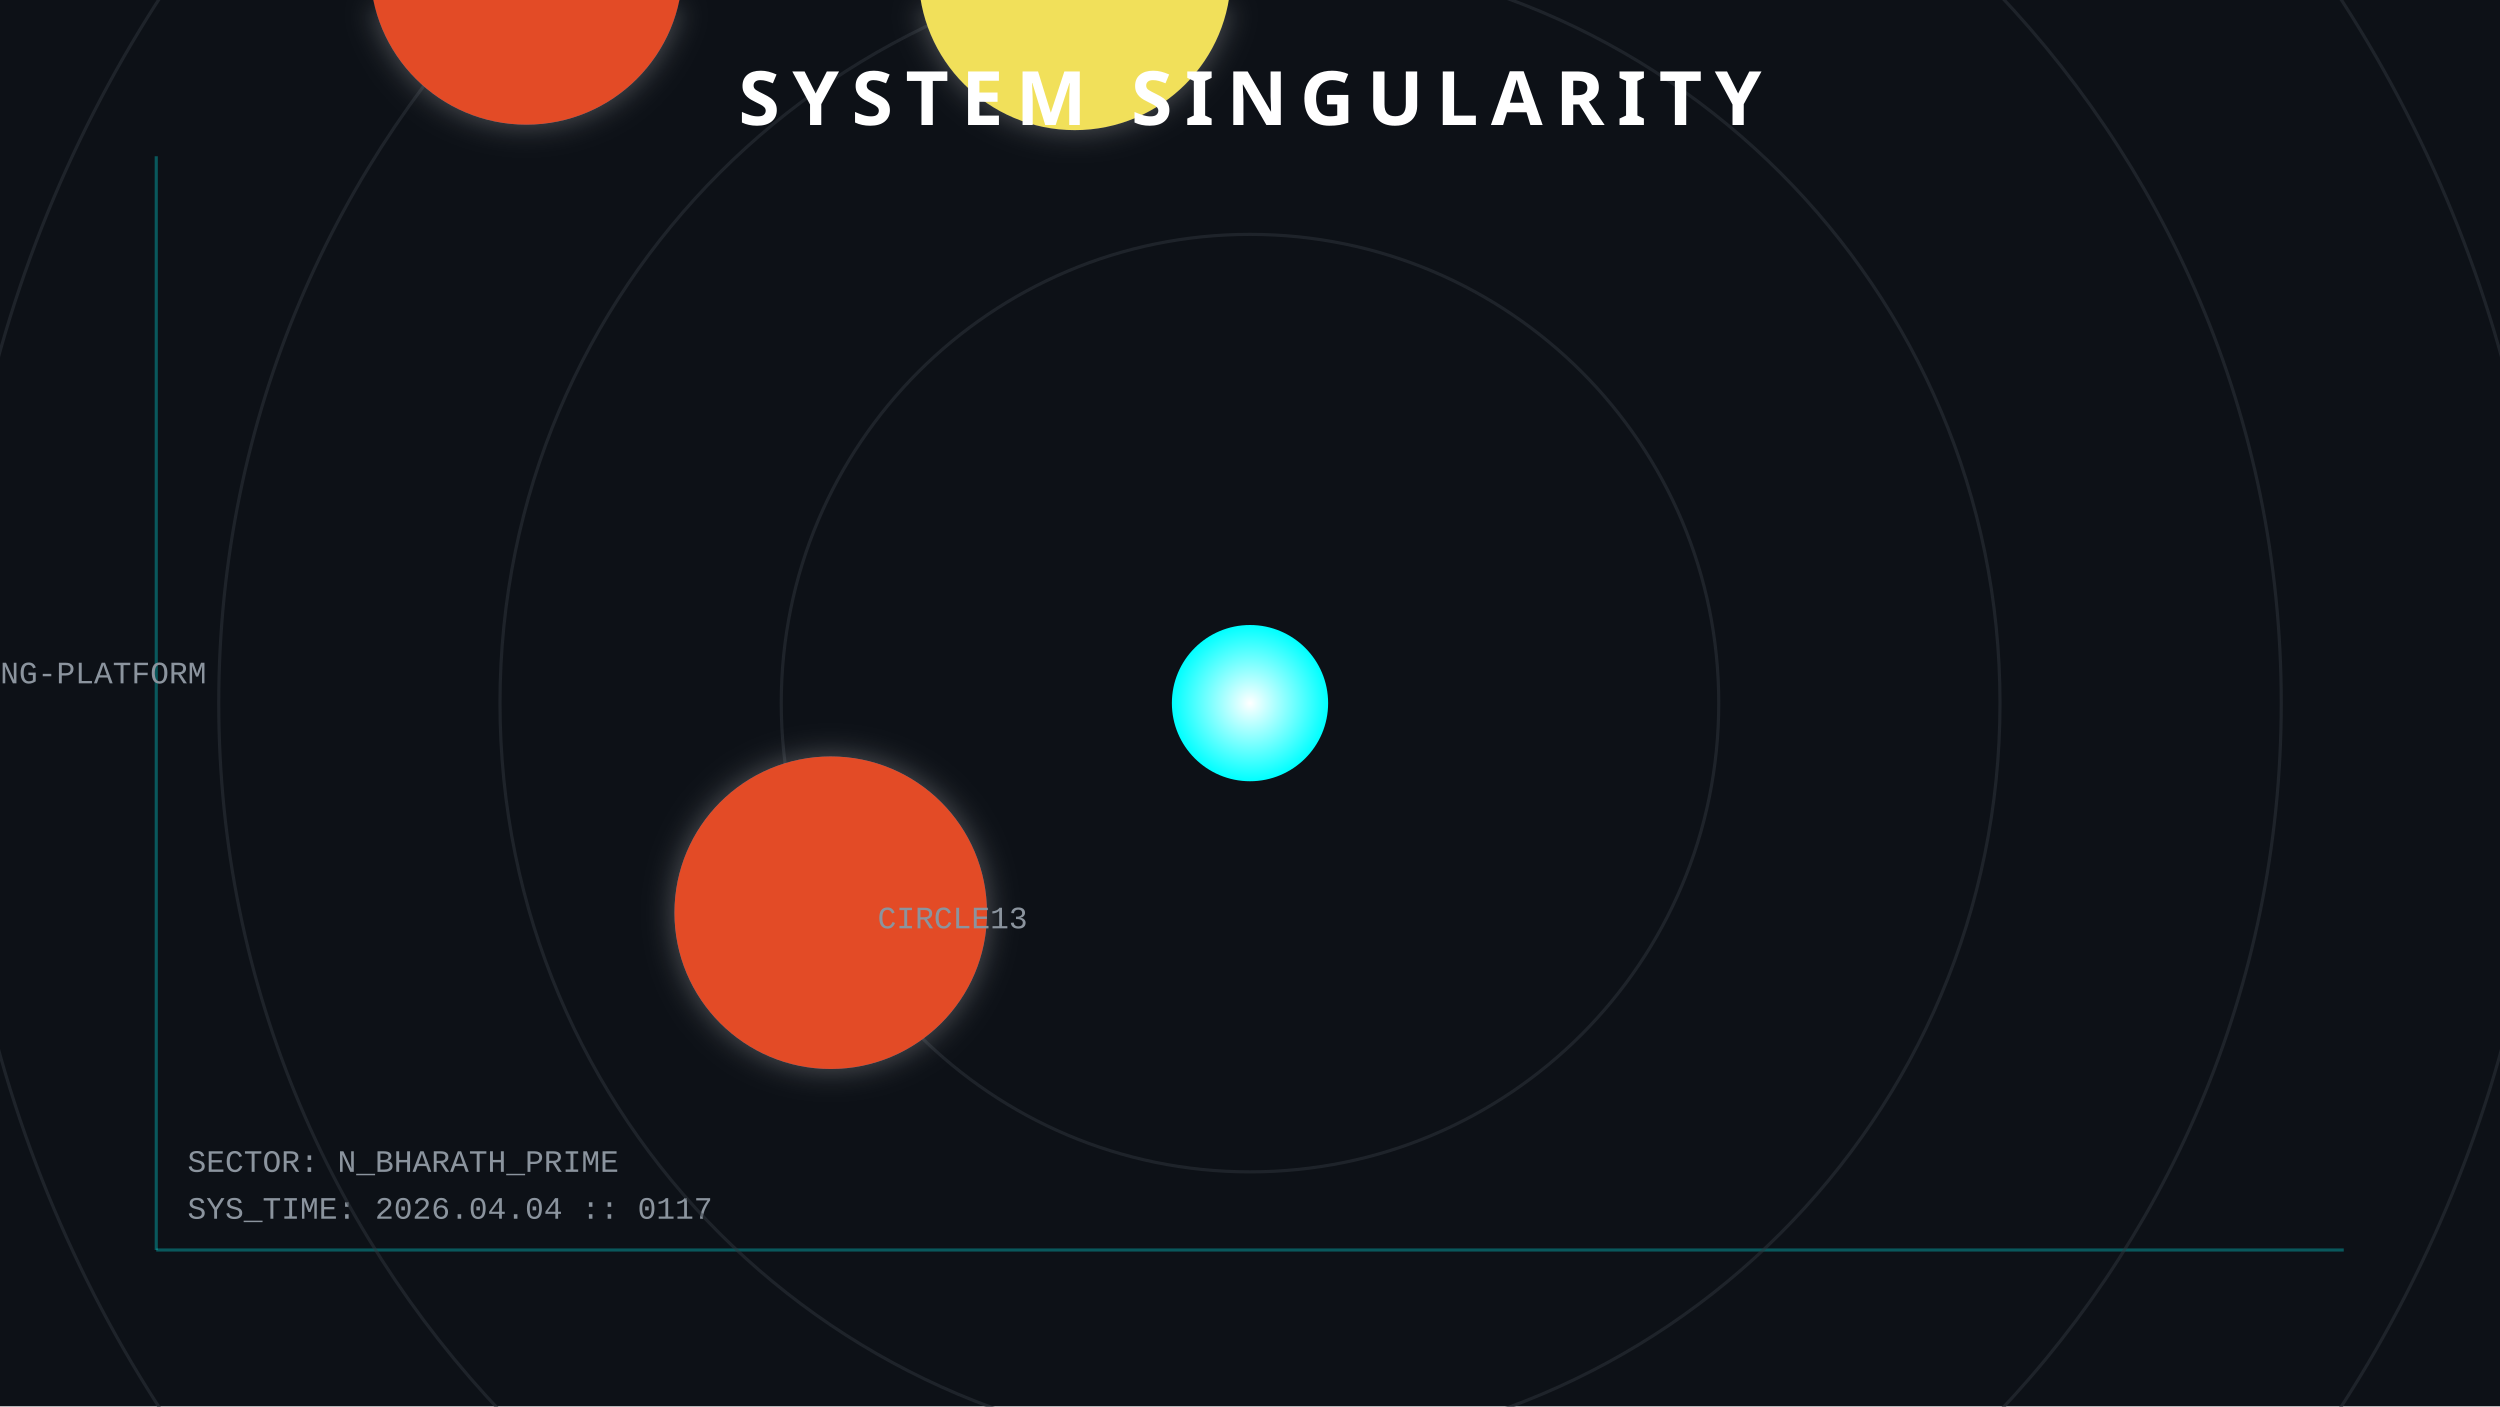
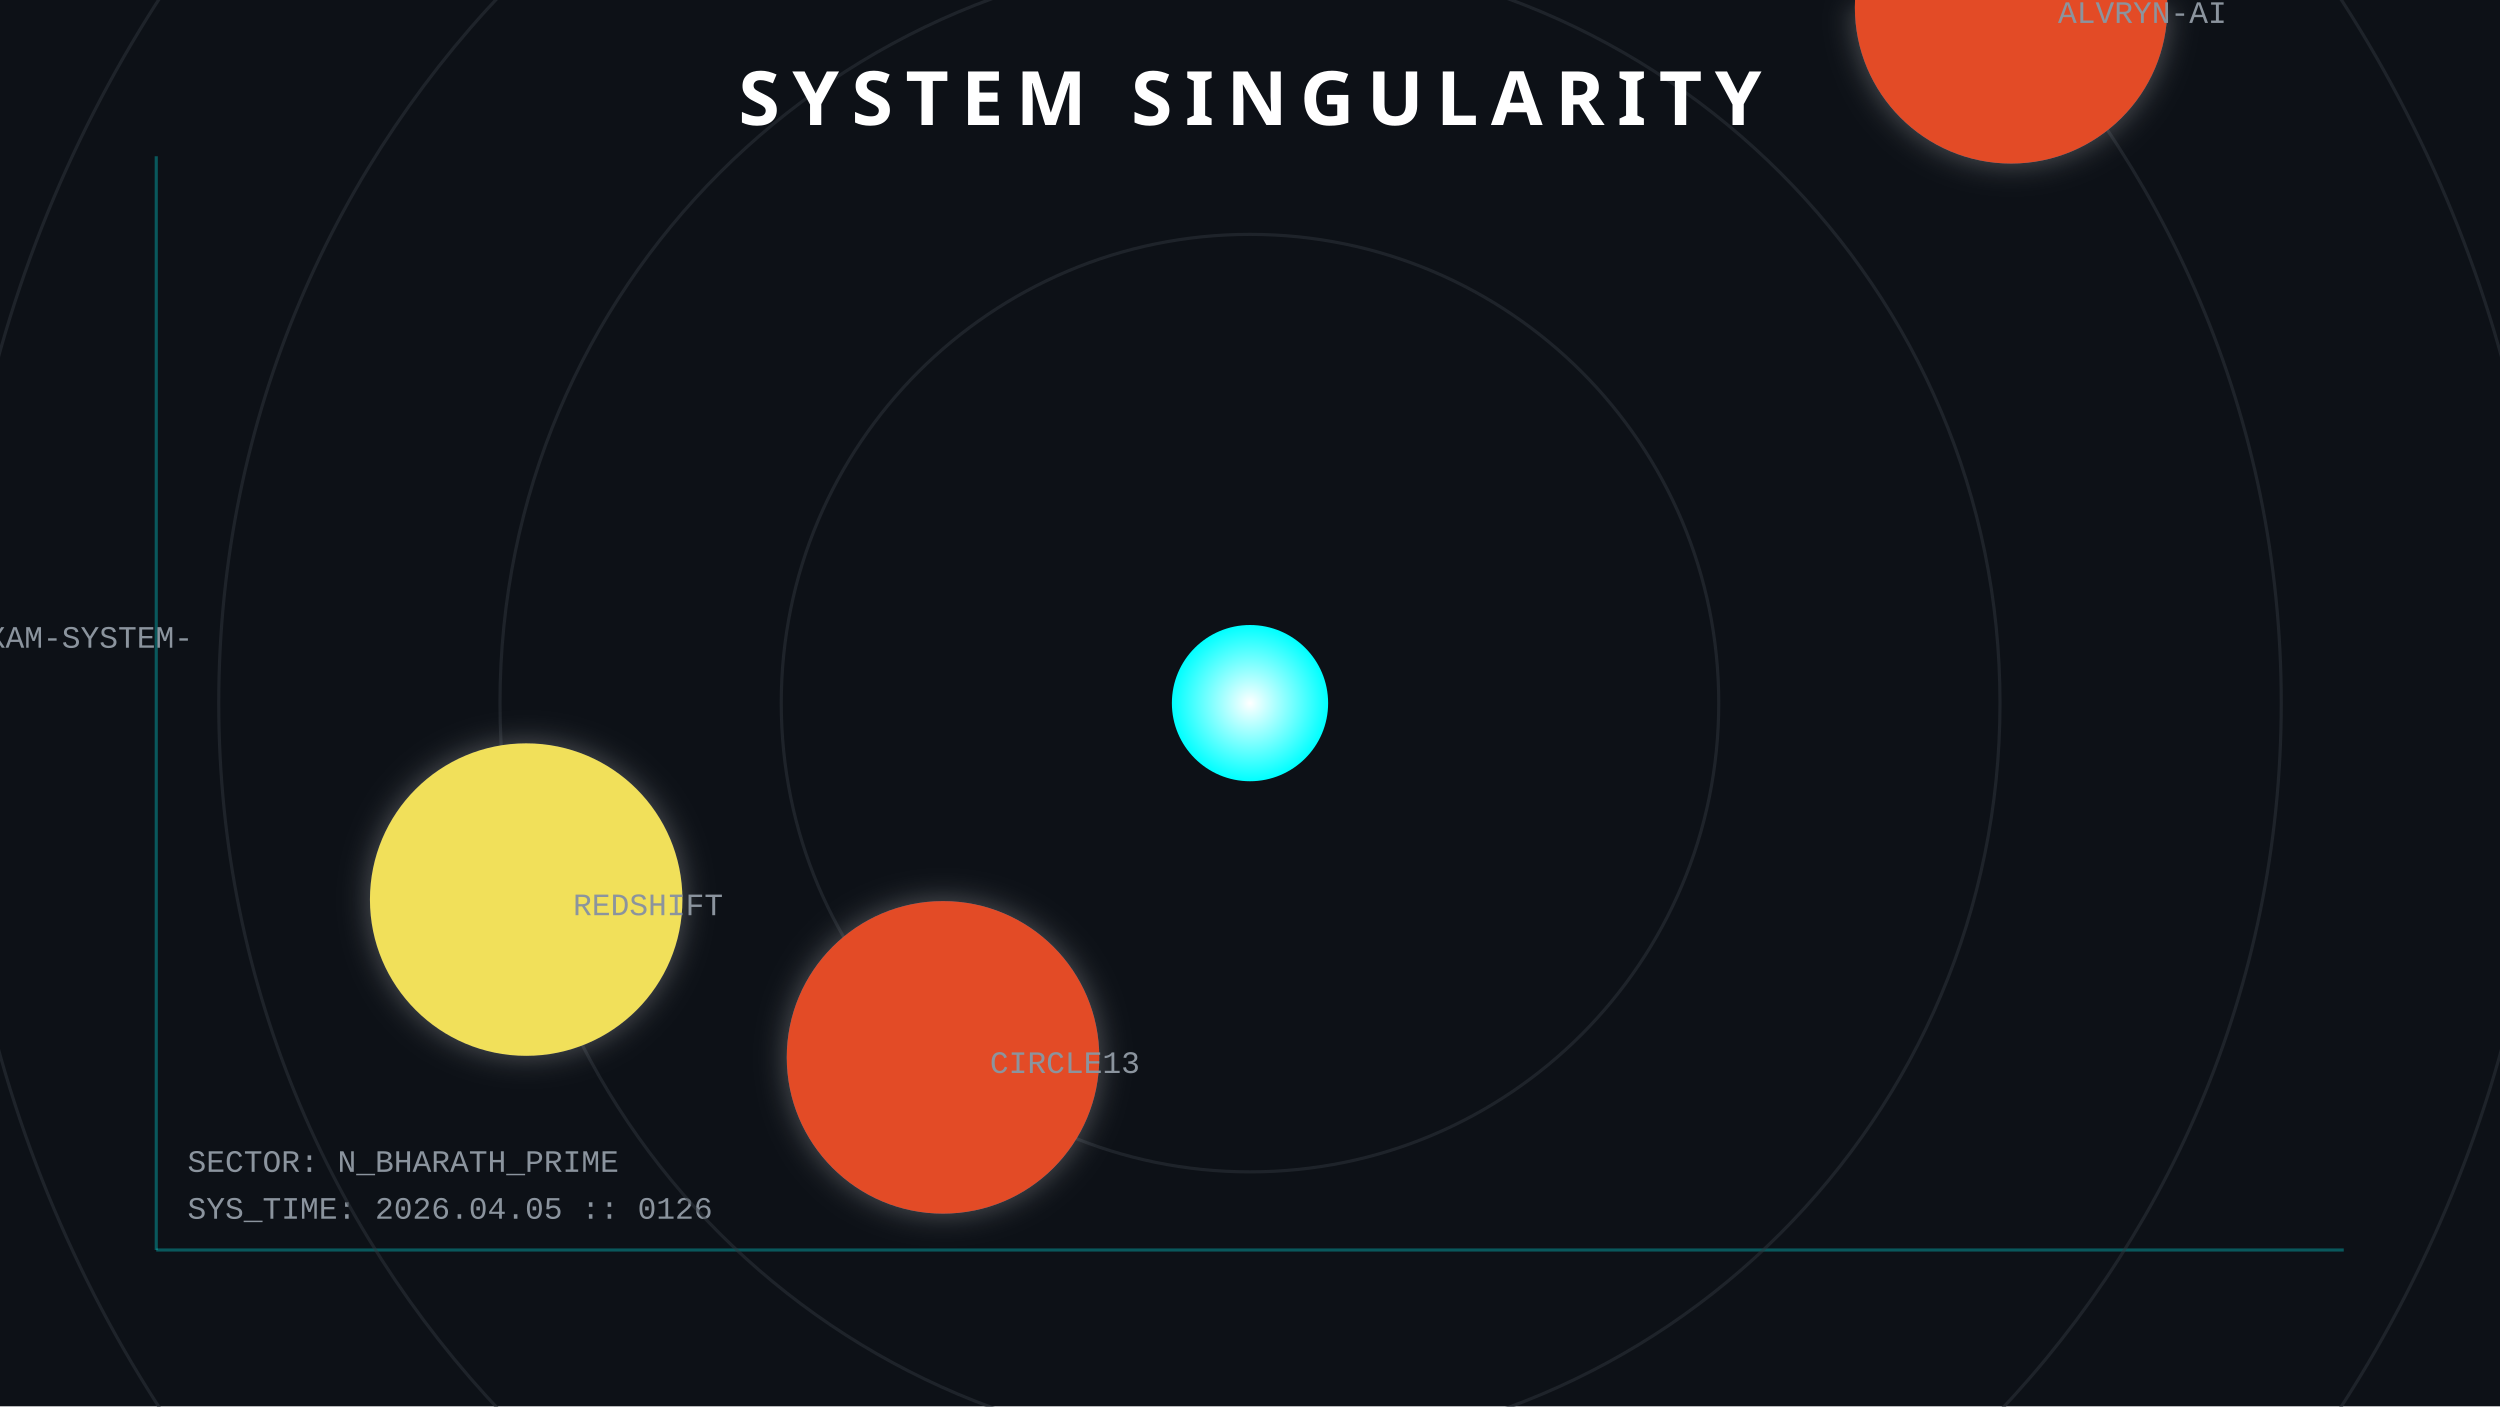
<svg xmlns="http://www.w3.org/2000/svg" width="800" height="450">
  <style>
        .orbit { fill: none; stroke: #30363d; stroke-width: 1; opacity: 0.5; }
        .planet { filter: drop-shadow(0 0 5px rgba(255,255,255,0.3)); }
        .text { font-family: 'Courier New', monospace; fill: #8b949e; font-size: 10px; }
        .title { font-family: sans-serif; fill: white; font-weight: bold; font-size: 24px; letter-spacing: 4px; }
        .hud-line { stroke: #00ffff; stroke-width: 1; opacity: 0.3; }
        
        /* ANIMATIONS */
        @keyframes pulse { 0% { r: 25; opacity: 0.8; } 50% { r: 30; opacity: 0.4; } 100% { r: 25; opacity: 0.8; } }
        .sun { animation: pulse 4s infinite; }
    </style>
  <rect width="100%" height="100%" fill="#0d1117" />
  <line x1="50" y1="50" x2="50" y2="400" class="hud-line" />
  <line x1="50" y1="400" x2="750" y2="400" class="hud-line" />
-   <text x="60" y="390" class="text">SYS_TIME: 2026.04.04 :: 0117</text>
+   <text x="60" y="390" class="text">SYS_TIME: 2026.04.05 :: 0126</text>
  <text x="60" y="375" class="text">SECTOR: N_BHARATH_PRIME</text>
  <circle cx="400" cy="225" r="25" fill="url(#grad1)" class="sun" />
  <defs>
    <radialGradient id="grad1" cx="50%" cy="50%" r="50%" fx="50%" fy="50%">
      <stop offset="0%" style="stop-color:white;stop-opacity:1" />
      <stop offset="100%" style="stop-color:#00ffff;stop-opacity:1" />
    </radialGradient>
  </defs>
  <circle cx="400" cy="225" r="150.0" class="orbit" />
-   <circle cx="265.829" cy="292.068" r="50" fill="#e34c26" class="planet" />
-   <text x="280.829" y="297.068" class="text" fill="white">CIRCLE13</text>
+   <circle cx="301.766" cy="338.358" r="50" fill="#e34c26" class="planet" />
+   <text x="316.766" y="343.358" class="text" fill="white">CIRCLE13</text>
  <circle cx="400" cy="225" r="240.0" class="orbit" />
-   <circle cx="343.922" cy="-8.356" r="50" fill="#f1e05a" class="planet" />
-   <text x="358.922" y="-3.356" class="text" fill="white">REDSHIFT</text>
+   <circle cx="168.38" cy="287.867" r="50" fill="#f1e05a" class="planet" />
+   <text x="183.38" y="292.867" class="text" fill="white">REDSHIFT</text>
  <circle cx="400" cy="225" r="330.0" class="orbit" />
-   <circle cx="168.438" cy="-10.115" r="50" fill="#e34c26" class="planet" />
-   <text x="183.438" y="-5.115" class="text" fill="white">ALVRYN-AI</text>
+   <circle cx="643.556" cy="2.333" r="50" fill="#e34c26" class="planet" />
+   <text x="658.556" y="7.333" class="text" fill="white">ALVRYN-AI</text>
  <circle cx="400" cy="225" r="415.422" class="orbit" />
-   <circle cx="196.423" cy="587.121" r="46.948" fill="#f1e05a" class="planet" />
-   <text x="211.423" y="592.121" class="text" fill="white">DRIFT-CIRCLE13</text>
+   <circle cx="441.67" cy="638.327" r="46.948" fill="#f1e05a" class="planet" />
+   <text x="456.67" y="643.327" class="text" fill="white">DRIFT-CIRCLE13</text>
  <circle cx="400" cy="225" r="461.81" class="orbit" />
-   <circle cx="195.87" cy="639.245" r="20.925" fill="#2b7489" class="planet" />
-   <text x="210.87" y="644.245" class="text" fill="white">DSATM-EXAM-SYSTEM-</text>
-   <circle cx="400" cy="225" r="504.855" class="orbit" />
-   <circle cx="167.298" cy="-223.027" r="18.697" fill="#8b949e" class="planet" />
-   <text x="182.298" y="-218.027" class="text" fill="white">NBHARATH1306</text>
-   <circle cx="400" cy="225" r="547.087" class="orbit" />
-   <circle cx="-146.97" cy="213.678" r="18.155" fill="#e34c26" class="planet" />
-   <text x="-131.97" y="218.678" class="text" fill="white">WEBSITE-EQUDATOR-TRADING-PLATFORM</text>
-   <circle cx="400" cy="225" r="577.92" class="orbit" />
-   <circle cx="-142.125" cy="24.771" r="10.555" fill="#8b949e" class="planet" />
-   <text x="-127.125" y="29.771" class="text" fill="white">FLASK</text>
-   <circle cx="400" cy="225" r="608.193" class="orbit" />
-   <circle cx="-123.535" cy="-84.532" r="10.182" fill="#8b949e" class="planet" />
-   <text x="-108.535" y="-79.532" class="text" fill="white">HCF-INTERNSHIP</text>
-   <circle cx="400" cy="225" r="637.062" class="orbit" />
-   <circle cx="566.342" cy="-389.962" r="9.246" fill="#8b949e" class="planet" />
+   <circle cx="-61.251" cy="202.288" r="20.925" fill="#2b7489" class="planet" />
+   <text x="-46.251" y="207.288" class="text" fill="white">DSATM-EXAM-SYSTEM-</text>
+   <circle cx="400" cy="225" r="504.858" class="orbit" />
+   <circle cx="32.19" cy="570.828" r="18.699" fill="#8b949e" class="planet" />
+   <text x="47.19" y="575.828" class="text" fill="white">NBHARATH1306</text>
+   <circle cx="400" cy="225" r="547.091" class="orbit" />
+   <circle cx="241.335" cy="748.578" r="18.155" fill="#e34c26" class="planet" />
+   <text x="256.335" y="753.578" class="text" fill="white">WEBSITE-EQUDATOR-TRADING-PLATFORM</text>
+   <circle cx="400" cy="225" r="577.923" class="orbit" />
+   <circle cx="238.585" cy="-329.923" r="10.555" fill="#8b949e" class="planet" />
+   <text x="253.585" y="-324.923" class="text" fill="white">FLASK</text>
+   <circle cx="400" cy="225" r="608.196" class="orbit" />
+   <circle cx="-167.877" cy="7.243" r="10.182" fill="#8b949e" class="planet" />
+   <text x="-152.877" y="12.243" class="text" fill="white">HCF-INTERNSHIP</text>
+   <circle cx="400" cy="225" r="637.065" class="orbit" />
+   <circle cx="506.795" cy="853.05" r="9.246" fill="#8b949e" class="planet" />
  <text x="400" y="40" text-anchor="middle" class="title">SYSTEM SINGULARITY</text>
</svg>
